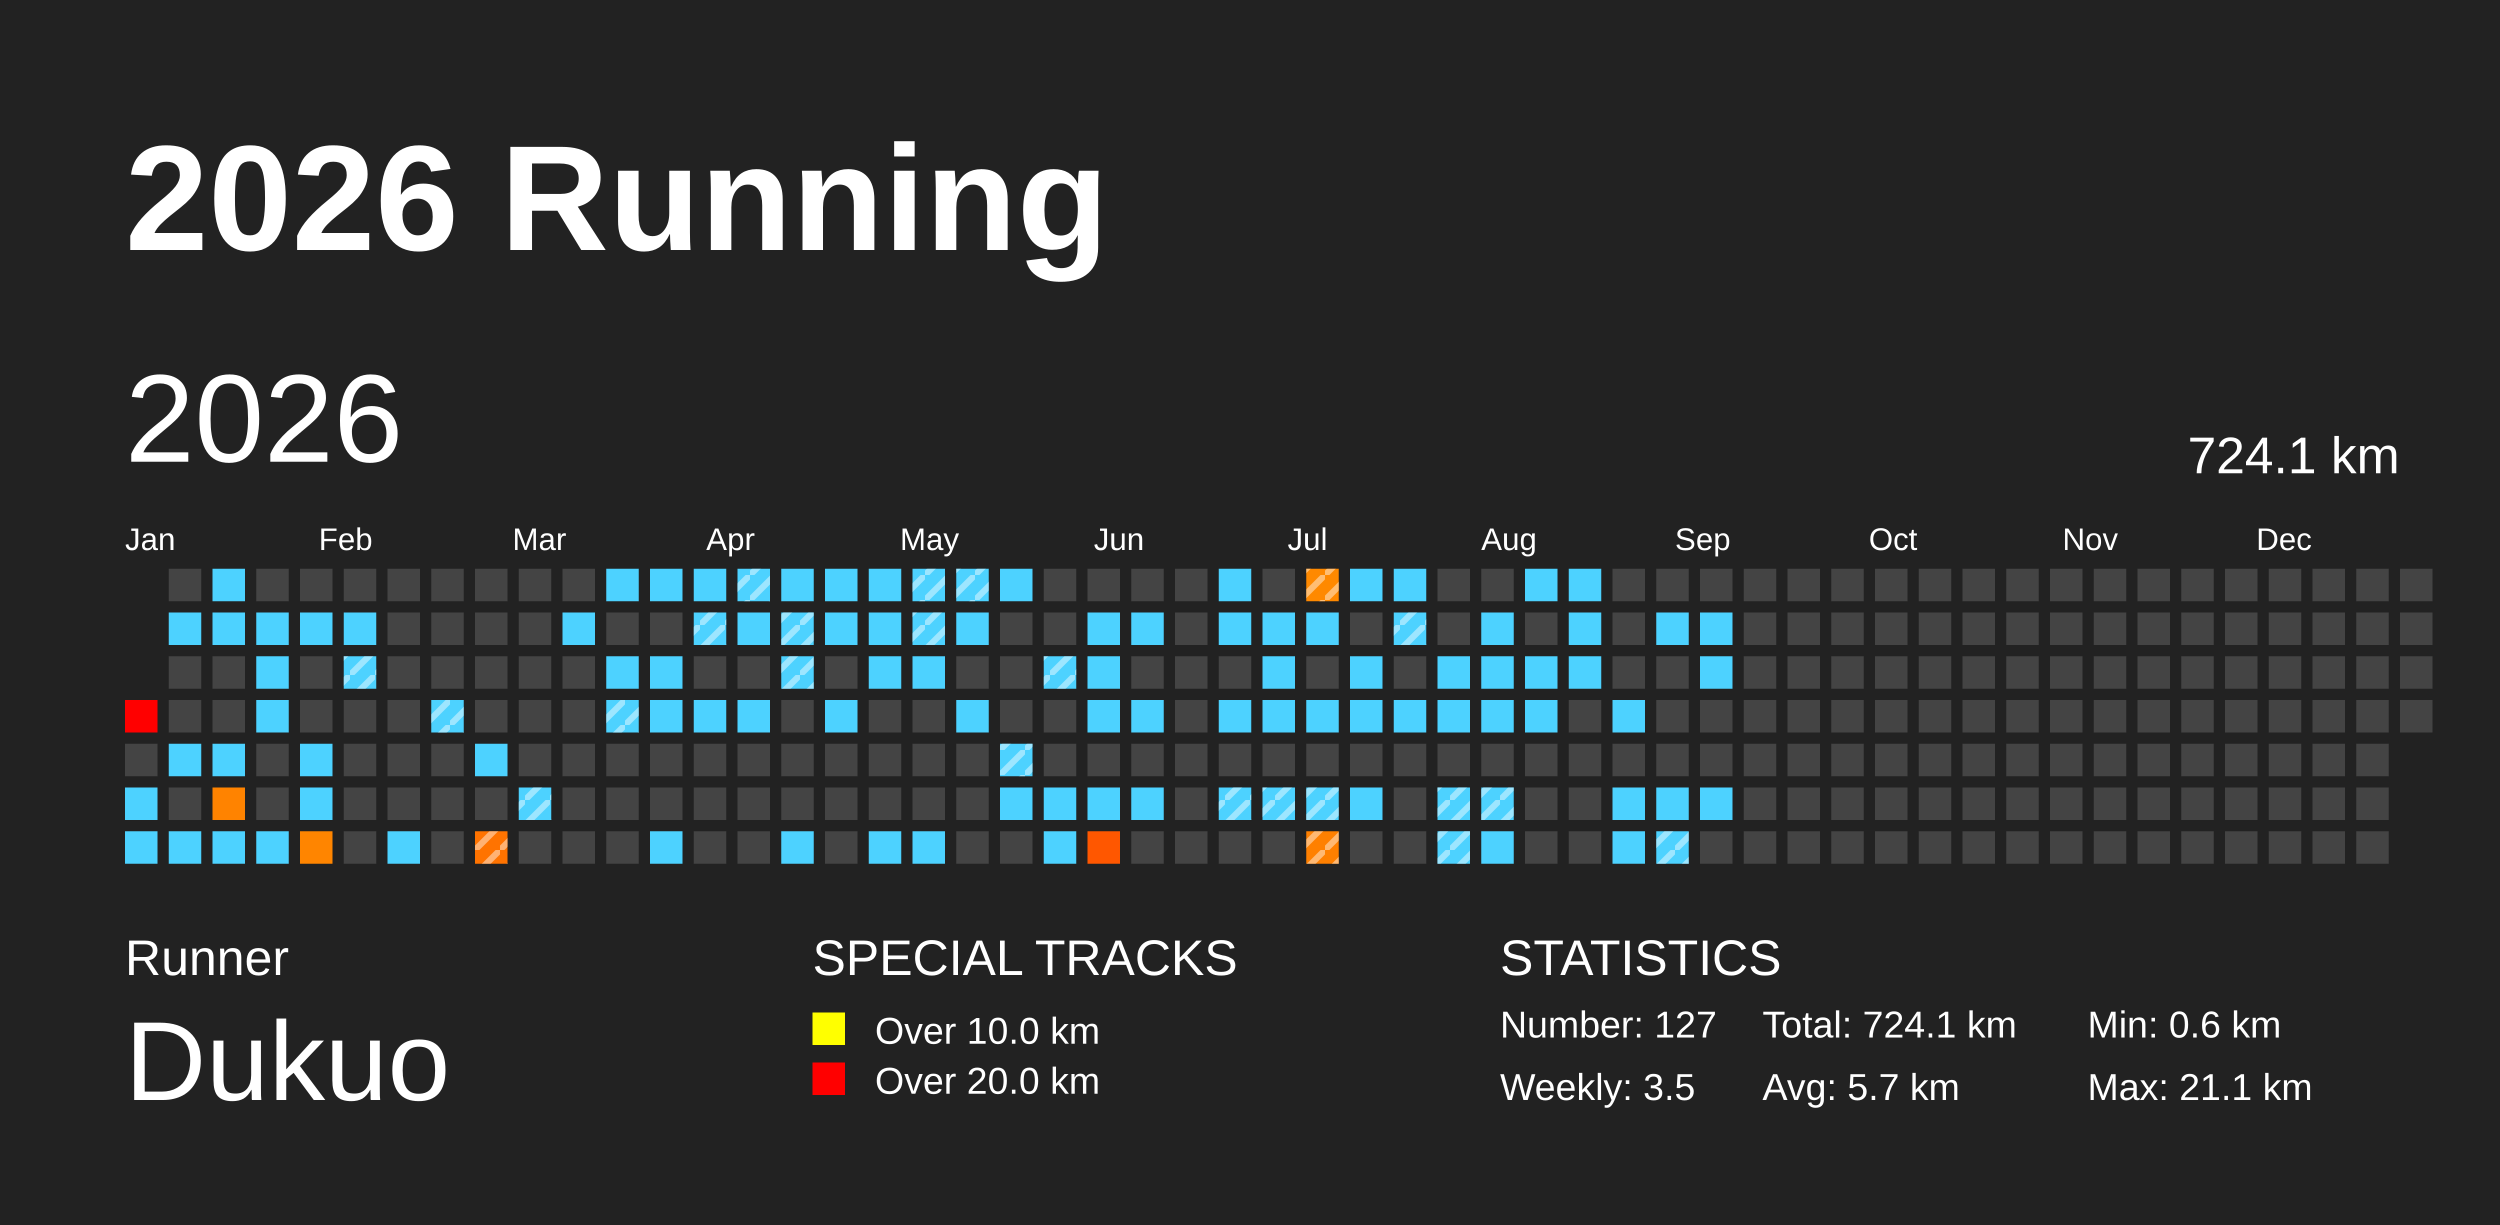
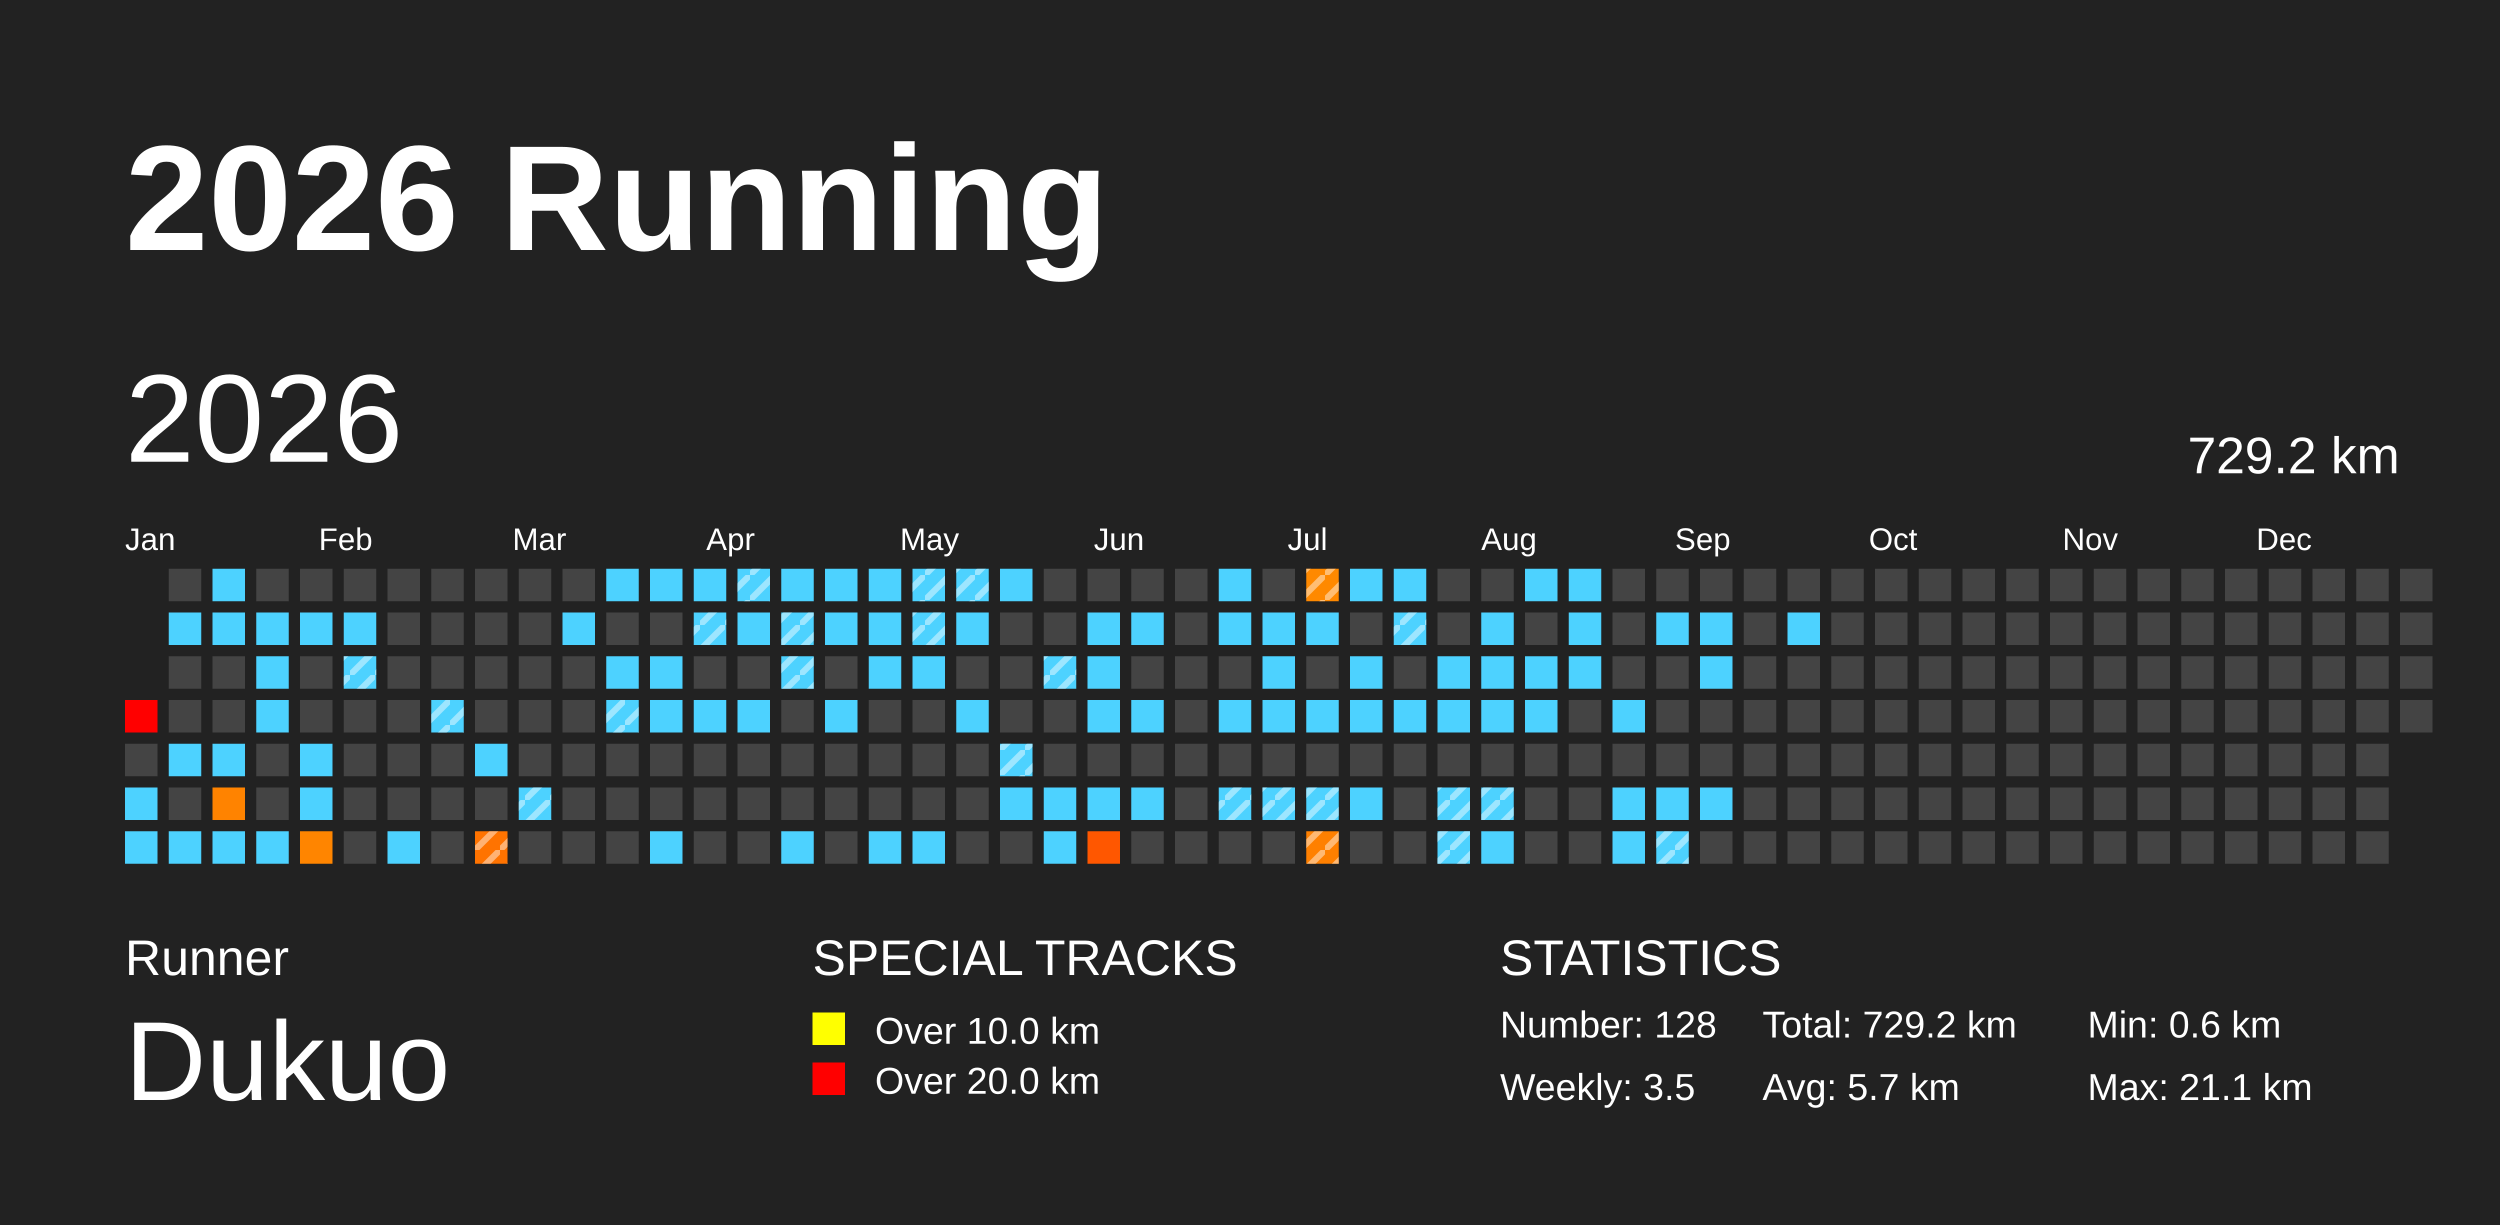
<svg xmlns="http://www.w3.org/2000/svg" baseProfile="full" height="98mm" version="1.1" viewBox="0,0,200,98" width="200mm">
  <defs>
    <pattern height="2" id="indoor-stripe" patternUnits="userSpaceOnUse" width="2">
      <line stroke="white" stroke-opacity="0.45" stroke-width="0.5" x1="0" x2="2" y1="2" y2="0" />
    </pattern>
  </defs>
  <rect fill="#222222" height="98" width="200" x="0" y="0" />
  <text fill="#FFFFFF" style="font-size:12px; font-family:Arial; font-weight:bold;" x="10" y="20">2026 Running</text>
  <text fill="#FFFFFF" style="font-size:4px; font-family:Arial" x="10" y="78">Runner</text>
  <text fill="#FFFFFF" style="font-size:9px; font-family:Arial" x="10" y="88">Dukuo</text>
  <text fill="#FFFFFF" style="font-size:4px; font-family:Arial" x="65" y="78">SPECIAL TRACKS</text>
  <rect fill="yellow" height="2.6" width="2.6" x="65" y="81" />
  <text fill="#FFFFFF" style="font-size:3px; font-family:Arial" x="70" y="83.5">Over 10.0 km</text>
  <rect fill="red" height="2.6" width="2.6" x="65" y="85" />
  <text fill="#FFFFFF" style="font-size:3px; font-family:Arial" x="70" y="87.5">Over 20.0 km</text>
  <text fill="#FFFFFF" style="font-size:4px; font-family:Arial" x="120" y="78">STATISTICS</text>
-   <text fill="#FFFFFF" style="font-size:3px; font-family:Arial" x="120" y="83">Number: 127</text>
+   <text fill="#FFFFFF" style="font-size:3px; font-family:Arial" x="120" y="83">Number: 128</text>
  <text fill="#FFFFFF" style="font-size:3px; font-family:Arial" x="120" y="88">Weekly: 3.5</text>
-   <text fill="#FFFFFF" style="font-size:3px; font-family:Arial" x="141" y="83">Total: 724.1 km</text>
+   <text fill="#FFFFFF" style="font-size:3px; font-family:Arial" x="141" y="83">Total: 729.2 km</text>
  <text fill="#FFFFFF" style="font-size:3px; font-family:Arial" x="141" y="88">Avg: 5.7 km</text>
  <text fill="#FFFFFF" style="font-size:3px; font-family:Arial" x="167" y="83">Min: 0.6 km</text>
  <text fill="#FFFFFF" style="font-size:3px; font-family:Arial" x="167" y="88">Max: 21.1 km</text>
  <text dominant-baseline="hanging" fill="#FFFFFF" style="font-size:10.0px; font-family:Arial;" x="10" y="30">2026</text>
-   <text dominant-baseline="hanging" fill="#FFFFFF" style="font-size:4.125px; font-family:Arial;" x="175" y="35">724.1 km</text>
+   <text dominant-baseline="hanging" fill="#FFFFFF" style="font-size:4.125px; font-family:Arial;" x="175" y="35">729.2 km</text>
  <text fill="#FFFFFF" style="font-size:2.5px; font-family:Arial" x="10.0" y="44">Jan</text>
  <text fill="#FFFFFF" style="font-size:2.5px; font-family:Arial" x="25.5" y="44">Feb</text>
  <text fill="#FFFFFF" style="font-size:2.5px; font-family:Arial" x="41.0" y="44">Mar</text>
  <text fill="#FFFFFF" style="font-size:2.5px; font-family:Arial" x="56.5" y="44">Apr</text>
  <text fill="#FFFFFF" style="font-size:2.5px; font-family:Arial" x="72.0" y="44">May</text>
  <text fill="#FFFFFF" style="font-size:2.5px; font-family:Arial" x="87.5" y="44">Jun</text>
  <text fill="#FFFFFF" style="font-size:2.5px; font-family:Arial" x="103.0" y="44">Jul</text>
  <text fill="#FFFFFF" style="font-size:2.5px; font-family:Arial" x="118.5" y="44">Aug</text>
  <text fill="#FFFFFF" style="font-size:2.5px; font-family:Arial" x="134.0" y="44">Sep</text>
  <text fill="#FFFFFF" style="font-size:2.5px; font-family:Arial" x="149.5" y="44">Oct</text>
  <text fill="#FFFFFF" style="font-size:2.5px; font-family:Arial" x="165.0" y="44">Nov</text>
  <text fill="#FFFFFF" style="font-size:2.5px; font-family:Arial" x="180.5" y="44">Dec</text>
  <rect fill="red" height="2.6" width="2.6" x="10.0" y="56.0" />
  <rect fill="#444444" height="2.6" width="2.6" x="10.0" y="59.5" />
  <rect fill="#4dd2ff" height="2.6" width="2.6" x="10.0" y="63.0" />
  <rect fill="#4dd2ff" height="2.6" width="2.6" x="10.0" y="66.5" />
  <rect fill="#444444" height="2.6" width="2.6" x="13.5" y="45.5" />
  <rect fill="#4dd2ff" height="2.6" width="2.6" x="13.5" y="49.0" />
  <rect fill="#444444" height="2.6" width="2.6" x="13.5" y="52.5" />
  <rect fill="#444444" height="2.6" width="2.6" x="13.5" y="56.0" />
  <rect fill="#4dd2ff" height="2.6" width="2.6" x="13.5" y="59.5" />
  <rect fill="#444444" height="2.6" width="2.6" x="13.5" y="63.0" />
  <rect fill="#4dd2ff" height="2.6" width="2.6" x="13.5" y="66.5" />
  <rect fill="#4dd2ff" height="2.6" width="2.6" x="17.0" y="45.5" />
  <rect fill="#4dd2ff" height="2.6" width="2.6" x="17.0" y="49.0" />
  <rect fill="#444444" height="2.6" width="2.6" x="17.0" y="52.5" />
  <rect fill="#444444" height="2.6" width="2.6" x="17.0" y="56.0" />
  <rect fill="#4dd2ff" height="2.6" width="2.6" x="17.0" y="59.5" />
  <rect fill="#ff8300" height="2.6" width="2.6" x="17.0" y="63.0" />
  <rect fill="#4dd2ff" height="2.6" width="2.6" x="17.0" y="66.5" />
  <rect fill="#444444" height="2.6" width="2.6" x="20.5" y="45.5" />
  <rect fill="#4dd2ff" height="2.6" width="2.6" x="20.5" y="49.0" />
  <rect fill="#4dd2ff" height="2.6" width="2.6" x="20.5" y="52.5" />
  <rect fill="#4dd2ff" height="2.6" width="2.6" x="20.5" y="56.0" />
  <rect fill="#444444" height="2.6" width="2.6" x="20.5" y="59.5" />
  <rect fill="#444444" height="2.6" width="2.6" x="20.5" y="63.0" />
  <rect fill="#4dd2ff" height="2.6" width="2.6" x="20.5" y="66.5" />
  <rect fill="#444444" height="2.6" width="2.6" x="24.0" y="45.5" />
  <rect fill="#4dd2ff" height="2.6" width="2.6" x="24.0" y="49.0" />
  <rect fill="#444444" height="2.6" width="2.6" x="24.0" y="52.5" />
  <rect fill="#444444" height="2.6" width="2.6" x="24.0" y="56.0" />
  <rect fill="#4dd2ff" height="2.6" width="2.6" x="24.0" y="59.5" />
  <rect fill="#4dd2ff" height="2.6" width="2.6" x="24.0" y="63.0" />
  <rect fill="#ff8500" height="2.6" width="2.6" x="24.0" y="66.5" />
  <rect fill="#444444" height="2.6" width="2.6" x="27.5" y="45.5" />
  <rect fill="#4dd2ff" height="2.6" width="2.6" x="27.5" y="49.0" />
  <rect fill="#4dd2ff" height="2.6" width="2.6" x="27.5" y="52.5" />
  <rect fill="url(#indoor-stripe)" height="2.6" style="pointer-events: none;" width="2.6" x="27.5" y="52.5" />
  <rect fill="#444444" height="2.6" width="2.6" x="27.5" y="56.0" />
  <rect fill="#444444" height="2.6" width="2.6" x="27.5" y="59.5" />
  <rect fill="#444444" height="2.6" width="2.6" x="27.5" y="63.0" />
  <rect fill="#444444" height="2.6" width="2.6" x="27.5" y="66.5" />
  <rect fill="#444444" height="2.6" width="2.6" x="31.0" y="45.5" />
  <rect fill="#444444" height="2.6" width="2.6" x="31.0" y="49.0" />
  <rect fill="#444444" height="2.6" width="2.6" x="31.0" y="52.5" />
  <rect fill="#444444" height="2.6" width="2.6" x="31.0" y="56.0" />
  <rect fill="#444444" height="2.6" width="2.6" x="31.0" y="59.5" />
  <rect fill="#444444" height="2.6" width="2.6" x="31.0" y="63.0" />
  <rect fill="#4dd2ff" height="2.6" width="2.6" x="31.0" y="66.5" />
  <rect fill="#444444" height="2.6" width="2.6" x="34.5" y="45.5" />
  <rect fill="#444444" height="2.6" width="2.6" x="34.5" y="49.0" />
  <rect fill="#444444" height="2.6" width="2.6" x="34.5" y="52.5" />
  <rect fill="#4dd2ff" height="2.6" width="2.6" x="34.5" y="56.0" />
  <rect fill="url(#indoor-stripe)" height="2.6" style="pointer-events: none;" width="2.6" x="34.5" y="56.0" />
  <rect fill="#444444" height="2.6" width="2.6" x="34.5" y="59.5" />
  <rect fill="#444444" height="2.6" width="2.6" x="34.5" y="63.0" />
  <rect fill="#444444" height="2.6" width="2.6" x="34.5" y="66.5" />
  <rect fill="#444444" height="2.6" width="2.6" x="38.0" y="45.5" />
  <rect fill="#444444" height="2.6" width="2.6" x="38.0" y="49.0" />
  <rect fill="#444444" height="2.6" width="2.6" x="38.0" y="52.5" />
  <rect fill="#444444" height="2.6" width="2.6" x="38.0" y="56.0" />
  <rect fill="#4dd2ff" height="2.6" width="2.6" x="38.0" y="59.5" />
  <rect fill="#444444" height="2.6" width="2.6" x="38.0" y="63.0" />
  <rect fill="#ff7300" height="2.6" width="2.6" x="38.0" y="66.5" />
  <rect fill="url(#indoor-stripe)" height="2.6" style="pointer-events: none;" width="2.6" x="38.0" y="66.5" />
  <rect fill="#444444" height="2.6" width="2.6" x="41.5" y="45.5" />
  <rect fill="#444444" height="2.6" width="2.6" x="41.5" y="49.0" />
  <rect fill="#444444" height="2.6" width="2.6" x="41.5" y="52.5" />
  <rect fill="#444444" height="2.6" width="2.6" x="41.5" y="56.0" />
  <rect fill="#444444" height="2.6" width="2.6" x="41.5" y="59.5" />
  <rect fill="#4dd2ff" height="2.6" width="2.6" x="41.5" y="63.0" />
  <rect fill="url(#indoor-stripe)" height="2.6" style="pointer-events: none;" width="2.6" x="41.5" y="63.0" />
  <rect fill="#444444" height="2.6" width="2.6" x="41.5" y="66.5" />
  <rect fill="#444444" height="2.6" width="2.6" x="45.0" y="45.5" />
  <rect fill="#4dd2ff" height="2.6" width="2.6" x="45.0" y="49.0" />
  <rect fill="#444444" height="2.6" width="2.6" x="45.0" y="52.5" />
  <rect fill="#444444" height="2.6" width="2.6" x="45.0" y="56.0" />
  <rect fill="#444444" height="2.6" width="2.6" x="45.0" y="59.5" />
  <rect fill="#444444" height="2.6" width="2.6" x="45.0" y="63.0" />
  <rect fill="#444444" height="2.6" width="2.6" x="45.0" y="66.5" />
  <rect fill="#4dd2ff" height="2.6" width="2.6" x="48.5" y="45.5" />
  <rect fill="#444444" height="2.6" width="2.6" x="48.5" y="49.0" />
  <rect fill="#4dd2ff" height="2.6" width="2.6" x="48.5" y="52.5" />
  <rect fill="#4dd2ff" height="2.6" width="2.6" x="48.5" y="56.0" />
  <rect fill="url(#indoor-stripe)" height="2.6" style="pointer-events: none;" width="2.6" x="48.5" y="56.0" />
  <rect fill="#444444" height="2.6" width="2.6" x="48.5" y="59.5" />
  <rect fill="#444444" height="2.6" width="2.6" x="48.5" y="63.0" />
  <rect fill="#444444" height="2.6" width="2.6" x="48.5" y="66.5" />
  <rect fill="#4dd2ff" height="2.6" width="2.6" x="52.0" y="45.5" />
  <rect fill="#444444" height="2.6" width="2.6" x="52.0" y="49.0" />
  <rect fill="#4dd2ff" height="2.6" width="2.6" x="52.0" y="52.5" />
  <rect fill="#4dd2ff" height="2.6" width="2.6" x="52.0" y="56.0" />
  <rect fill="#444444" height="2.6" width="2.6" x="52.0" y="59.5" />
  <rect fill="#444444" height="2.6" width="2.6" x="52.0" y="63.0" />
  <rect fill="#4dd2ff" height="2.6" width="2.6" x="52.0" y="66.5" />
  <rect fill="#4dd2ff" height="2.6" width="2.6" x="55.5" y="45.5" />
  <rect fill="#4dd2ff" height="2.6" width="2.6" x="55.5" y="49.0" />
  <rect fill="url(#indoor-stripe)" height="2.6" style="pointer-events: none;" width="2.6" x="55.5" y="49.0" />
  <rect fill="#444444" height="2.6" width="2.6" x="55.5" y="52.5" />
  <rect fill="#4dd2ff" height="2.6" width="2.6" x="55.5" y="56.0" />
  <rect fill="#444444" height="2.6" width="2.6" x="55.5" y="59.5" />
  <rect fill="#444444" height="2.6" width="2.6" x="55.5" y="63.0" />
  <rect fill="#444444" height="2.6" width="2.6" x="55.5" y="66.5" />
  <rect fill="#4dd2ff" height="2.6" width="2.6" x="59.0" y="45.5" />
  <rect fill="url(#indoor-stripe)" height="2.6" style="pointer-events: none;" width="2.6" x="59.0" y="45.5" />
  <rect fill="#4dd2ff" height="2.6" width="2.6" x="59.0" y="49.0" />
  <rect fill="#444444" height="2.6" width="2.6" x="59.0" y="52.5" />
  <rect fill="#4dd2ff" height="2.6" width="2.6" x="59.0" y="56.0" />
  <rect fill="#444444" height="2.6" width="2.6" x="59.0" y="59.5" />
  <rect fill="#444444" height="2.6" width="2.6" x="59.0" y="63.0" />
  <rect fill="#444444" height="2.6" width="2.6" x="59.0" y="66.5" />
  <rect fill="#4dd2ff" height="2.6" width="2.6" x="62.5" y="45.5" />
  <rect fill="#4dd2ff" height="2.6" width="2.6" x="62.5" y="49.0" />
  <rect fill="url(#indoor-stripe)" height="2.6" style="pointer-events: none;" width="2.6" x="62.5" y="49.0" />
  <rect fill="#4dd2ff" height="2.6" width="2.6" x="62.5" y="52.5" />
  <rect fill="url(#indoor-stripe)" height="2.6" style="pointer-events: none;" width="2.6" x="62.5" y="52.5" />
  <rect fill="#444444" height="2.6" width="2.6" x="62.5" y="56.0" />
  <rect fill="#444444" height="2.6" width="2.6" x="62.5" y="59.5" />
  <rect fill="#444444" height="2.6" width="2.6" x="62.5" y="63.0" />
  <rect fill="#4dd2ff" height="2.6" width="2.6" x="62.5" y="66.5" />
  <rect fill="#4dd2ff" height="2.6" width="2.6" x="66.0" y="45.5" />
  <rect fill="#4dd2ff" height="2.6" width="2.6" x="66.0" y="49.0" />
  <rect fill="#444444" height="2.6" width="2.6" x="66.0" y="52.5" />
  <rect fill="#4dd2ff" height="2.6" width="2.6" x="66.0" y="56.0" />
  <rect fill="#444444" height="2.6" width="2.6" x="66.0" y="59.5" />
  <rect fill="#444444" height="2.6" width="2.6" x="66.0" y="63.0" />
  <rect fill="#444444" height="2.6" width="2.6" x="66.0" y="66.5" />
  <rect fill="#4dd2ff" height="2.6" width="2.6" x="69.5" y="45.5" />
  <rect fill="#4dd2ff" height="2.6" width="2.6" x="69.5" y="49.0" />
  <rect fill="#4dd2ff" height="2.6" width="2.6" x="69.5" y="52.5" />
  <rect fill="#444444" height="2.6" width="2.6" x="69.5" y="56.0" />
  <rect fill="#444444" height="2.6" width="2.6" x="69.5" y="59.5" />
  <rect fill="#444444" height="2.6" width="2.6" x="69.5" y="63.0" />
  <rect fill="#4dd2ff" height="2.6" width="2.6" x="69.5" y="66.5" />
  <rect fill="#4dd2ff" height="2.6" width="2.6" x="73.0" y="45.5" />
  <rect fill="url(#indoor-stripe)" height="2.6" style="pointer-events: none;" width="2.6" x="73.0" y="45.5" />
  <rect fill="#4dd2ff" height="2.6" width="2.6" x="73.0" y="49.0" />
  <rect fill="url(#indoor-stripe)" height="2.6" style="pointer-events: none;" width="2.6" x="73.0" y="49.0" />
  <rect fill="#4dd2ff" height="2.6" width="2.6" x="73.0" y="52.5" />
  <rect fill="#444444" height="2.6" width="2.6" x="73.0" y="56.0" />
  <rect fill="#444444" height="2.6" width="2.6" x="73.0" y="59.5" />
  <rect fill="#444444" height="2.6" width="2.6" x="73.0" y="63.0" />
  <rect fill="#4dd2ff" height="2.6" width="2.6" x="73.0" y="66.5" />
  <rect fill="#4dd2ff" height="2.6" width="2.6" x="76.5" y="45.5" />
  <rect fill="url(#indoor-stripe)" height="2.6" style="pointer-events: none;" width="2.6" x="76.5" y="45.5" />
  <rect fill="#4dd2ff" height="2.6" width="2.6" x="76.5" y="49.0" />
  <rect fill="#444444" height="2.6" width="2.6" x="76.5" y="52.5" />
  <rect fill="#4dd2ff" height="2.6" width="2.6" x="76.5" y="56.0" />
  <rect fill="#444444" height="2.6" width="2.6" x="76.5" y="59.5" />
  <rect fill="#444444" height="2.6" width="2.6" x="76.5" y="63.0" />
  <rect fill="#444444" height="2.6" width="2.6" x="76.5" y="66.5" />
  <rect fill="#4dd2ff" height="2.6" width="2.6" x="80.0" y="45.5" />
  <rect fill="#444444" height="2.6" width="2.6" x="80.0" y="49.0" />
  <rect fill="#444444" height="2.6" width="2.6" x="80.0" y="52.5" />
  <rect fill="#444444" height="2.6" width="2.6" x="80.0" y="56.0" />
  <rect fill="#4dd2ff" height="2.6" width="2.6" x="80.0" y="59.5" />
  <rect fill="url(#indoor-stripe)" height="2.6" style="pointer-events: none;" width="2.6" x="80.0" y="59.5" />
  <rect fill="#4dd2ff" height="2.6" width="2.6" x="80.0" y="63.0" />
  <rect fill="#444444" height="2.6" width="2.6" x="80.0" y="66.5" />
  <rect fill="#444444" height="2.6" width="2.6" x="83.5" y="45.5" />
  <rect fill="#444444" height="2.6" width="2.6" x="83.5" y="49.0" />
  <rect fill="#4dd2ff" height="2.6" width="2.6" x="83.5" y="52.5" />
  <rect fill="url(#indoor-stripe)" height="2.6" style="pointer-events: none;" width="2.6" x="83.5" y="52.5" />
  <rect fill="#444444" height="2.6" width="2.6" x="83.5" y="56.0" />
  <rect fill="#444444" height="2.6" width="2.6" x="83.5" y="59.5" />
  <rect fill="#4dd2ff" height="2.6" width="2.6" x="83.5" y="63.0" />
  <rect fill="#4dd2ff" height="2.6" width="2.6" x="83.5" y="66.5" />
  <rect fill="#444444" height="2.6" width="2.6" x="87.0" y="45.5" />
  <rect fill="#4dd2ff" height="2.6" width="2.6" x="87.0" y="49.0" />
  <rect fill="#4dd2ff" height="2.6" width="2.6" x="87.0" y="52.5" />
  <rect fill="#4dd2ff" height="2.6" width="2.6" x="87.0" y="56.0" />
  <rect fill="#444444" height="2.6" width="2.6" x="87.0" y="59.5" />
  <rect fill="#4dd2ff" height="2.6" width="2.6" x="87.0" y="63.0" />
  <rect fill="#ff5700" height="2.6" width="2.6" x="87.0" y="66.5" />
  <rect fill="#444444" height="2.6" width="2.6" x="90.5" y="45.5" />
  <rect fill="#4dd2ff" height="2.6" width="2.6" x="90.5" y="49.0" />
  <rect fill="#444444" height="2.6" width="2.6" x="90.5" y="52.5" />
  <rect fill="#4dd2ff" height="2.6" width="2.6" x="90.5" y="56.0" />
  <rect fill="#444444" height="2.6" width="2.6" x="90.5" y="59.5" />
  <rect fill="#4dd2ff" height="2.6" width="2.6" x="90.5" y="63.0" />
  <rect fill="#444444" height="2.6" width="2.6" x="90.5" y="66.5" />
  <rect fill="#444444" height="2.6" width="2.6" x="94.0" y="45.5" />
  <rect fill="#444444" height="2.6" width="2.6" x="94.0" y="49.0" />
  <rect fill="#444444" height="2.6" width="2.6" x="94.0" y="52.5" />
  <rect fill="#444444" height="2.6" width="2.6" x="94.0" y="56.0" />
  <rect fill="#444444" height="2.6" width="2.6" x="94.0" y="59.5" />
  <rect fill="#444444" height="2.6" width="2.6" x="94.0" y="63.0" />
  <rect fill="#444444" height="2.6" width="2.6" x="94.0" y="66.5" />
  <rect fill="#4dd2ff" height="2.6" width="2.6" x="97.5" y="45.5" />
  <rect fill="#4dd2ff" height="2.6" width="2.6" x="97.5" y="49.0" />
  <rect fill="#444444" height="2.6" width="2.6" x="97.5" y="52.5" />
  <rect fill="#4dd2ff" height="2.6" width="2.6" x="97.5" y="56.0" />
  <rect fill="#444444" height="2.6" width="2.6" x="97.5" y="59.5" />
  <rect fill="#4dd2ff" height="2.6" width="2.6" x="97.5" y="63.0" />
  <rect fill="url(#indoor-stripe)" height="2.6" style="pointer-events: none;" width="2.6" x="97.5" y="63.0" />
  <rect fill="#444444" height="2.6" width="2.6" x="97.5" y="66.5" />
  <rect fill="#444444" height="2.6" width="2.6" x="101.0" y="45.5" />
  <rect fill="#4dd2ff" height="2.6" width="2.6" x="101.0" y="49.0" />
  <rect fill="#4dd2ff" height="2.6" width="2.6" x="101.0" y="52.5" />
  <rect fill="#4dd2ff" height="2.6" width="2.6" x="101.0" y="56.0" />
  <rect fill="#444444" height="2.6" width="2.6" x="101.0" y="59.5" />
  <rect fill="#4dd2ff" height="2.6" width="2.6" x="101.0" y="63.0" />
  <rect fill="url(#indoor-stripe)" height="2.6" style="pointer-events: none;" width="2.6" x="101.0" y="63.0" />
  <rect fill="#444444" height="2.6" width="2.6" x="101.0" y="66.5" />
  <rect fill="#ff8900" height="2.6" width="2.6" x="104.5" y="45.5" />
  <rect fill="url(#indoor-stripe)" height="2.6" style="pointer-events: none;" width="2.6" x="104.5" y="45.5" />
  <rect fill="#4dd2ff" height="2.6" width="2.6" x="104.5" y="49.0" />
  <rect fill="#444444" height="2.6" width="2.6" x="104.5" y="52.5" />
  <rect fill="#4dd2ff" height="2.6" width="2.6" x="104.5" y="56.0" />
  <rect fill="#444444" height="2.6" width="2.6" x="104.5" y="59.5" />
  <rect fill="#4dd2ff" height="2.6" width="2.6" x="104.5" y="63.0" />
  <rect fill="url(#indoor-stripe)" height="2.6" style="pointer-events: none;" width="2.6" x="104.5" y="63.0" />
  <rect fill="#ff8000" height="2.6" width="2.6" x="104.5" y="66.5" />
  <rect fill="url(#indoor-stripe)" height="2.6" style="pointer-events: none;" width="2.6" x="104.5" y="66.5" />
  <rect fill="#4dd2ff" height="2.6" width="2.6" x="108.0" y="45.5" />
  <rect fill="#444444" height="2.6" width="2.6" x="108.0" y="49.0" />
  <rect fill="#4dd2ff" height="2.6" width="2.6" x="108.0" y="52.5" />
  <rect fill="#4dd2ff" height="2.6" width="2.6" x="108.0" y="56.0" />
  <rect fill="#444444" height="2.6" width="2.6" x="108.0" y="59.5" />
  <rect fill="#4dd2ff" height="2.6" width="2.6" x="108.0" y="63.0" />
  <rect fill="#444444" height="2.6" width="2.6" x="108.0" y="66.5" />
  <rect fill="#4dd2ff" height="2.6" width="2.6" x="111.5" y="45.5" />
  <rect fill="#4dd2ff" height="2.6" width="2.6" x="111.5" y="49.0" />
  <rect fill="url(#indoor-stripe)" height="2.6" style="pointer-events: none;" width="2.6" x="111.5" y="49.0" />
  <rect fill="#444444" height="2.6" width="2.6" x="111.5" y="52.5" />
  <rect fill="#4dd2ff" height="2.6" width="2.6" x="111.5" y="56.0" />
  <rect fill="#444444" height="2.6" width="2.6" x="111.5" y="59.5" />
  <rect fill="#444444" height="2.6" width="2.6" x="111.5" y="63.0" />
  <rect fill="#444444" height="2.6" width="2.6" x="111.5" y="66.5" />
  <rect fill="#444444" height="2.6" width="2.6" x="115.0" y="45.5" />
  <rect fill="#444444" height="2.6" width="2.6" x="115.0" y="49.0" />
  <rect fill="#4dd2ff" height="2.6" width="2.6" x="115.0" y="52.5" />
  <rect fill="#4dd2ff" height="2.6" width="2.6" x="115.0" y="56.0" />
  <rect fill="#444444" height="2.6" width="2.6" x="115.0" y="59.5" />
  <rect fill="#4dd2ff" height="2.6" width="2.6" x="115.0" y="63.0" />
  <rect fill="url(#indoor-stripe)" height="2.6" style="pointer-events: none;" width="2.6" x="115.0" y="63.0" />
  <rect fill="#4dd2ff" height="2.6" width="2.6" x="115.0" y="66.5" />
  <rect fill="url(#indoor-stripe)" height="2.6" style="pointer-events: none;" width="2.6" x="115.0" y="66.5" />
  <rect fill="#444444" height="2.6" width="2.6" x="118.5" y="45.5" />
  <rect fill="#4dd2ff" height="2.6" width="2.6" x="118.5" y="49.0" />
  <rect fill="#4dd2ff" height="2.6" width="2.6" x="118.5" y="52.5" />
  <rect fill="#4dd2ff" height="2.6" width="2.6" x="118.5" y="56.0" />
  <rect fill="#444444" height="2.6" width="2.6" x="118.5" y="59.5" />
  <rect fill="#4dd2ff" height="2.6" width="2.6" x="118.5" y="63.0" />
  <rect fill="url(#indoor-stripe)" height="2.6" style="pointer-events: none;" width="2.6" x="118.5" y="63.0" />
  <rect fill="#4dd2ff" height="2.6" width="2.6" x="118.5" y="66.5" />
  <rect fill="#4dd2ff" height="2.6" width="2.6" x="122.0" y="45.5" />
  <rect fill="#444444" height="2.6" width="2.6" x="122.0" y="49.0" />
  <rect fill="#4dd2ff" height="2.6" width="2.6" x="122.0" y="52.5" />
  <rect fill="#4dd2ff" height="2.6" width="2.6" x="122.0" y="56.0" />
  <rect fill="#444444" height="2.6" width="2.6" x="122.0" y="59.5" />
  <rect fill="#444444" height="2.6" width="2.6" x="122.0" y="63.0" />
  <rect fill="#444444" height="2.6" width="2.6" x="122.0" y="66.5" />
  <rect fill="#4dd2ff" height="2.6" width="2.6" x="125.5" y="45.5" />
  <rect fill="#4dd2ff" height="2.6" width="2.6" x="125.5" y="49.0" />
  <rect fill="#4dd2ff" height="2.6" width="2.6" x="125.5" y="52.5" />
  <rect fill="#444444" height="2.6" width="2.6" x="125.5" y="56.0" />
  <rect fill="#444444" height="2.6" width="2.6" x="125.5" y="59.5" />
  <rect fill="#444444" height="2.6" width="2.6" x="125.5" y="63.0" />
  <rect fill="#444444" height="2.6" width="2.6" x="125.5" y="66.5" />
  <rect fill="#444444" height="2.6" width="2.6" x="129.0" y="45.5" />
  <rect fill="#444444" height="2.6" width="2.6" x="129.0" y="49.0" />
  <rect fill="#444444" height="2.6" width="2.6" x="129.0" y="52.5" />
  <rect fill="#4dd2ff" height="2.6" width="2.6" x="129.0" y="56.0" />
  <rect fill="#444444" height="2.6" width="2.6" x="129.0" y="59.5" />
  <rect fill="#4dd2ff" height="2.6" width="2.6" x="129.0" y="63.0" />
  <rect fill="#4dd2ff" height="2.6" width="2.6" x="129.0" y="66.5" />
  <rect fill="#444444" height="2.6" width="2.6" x="132.5" y="45.5" />
  <rect fill="#4dd2ff" height="2.6" width="2.6" x="132.5" y="49.0" />
  <rect fill="#444444" height="2.6" width="2.6" x="132.5" y="52.5" />
  <rect fill="#444444" height="2.6" width="2.6" x="132.5" y="56.0" />
  <rect fill="#444444" height="2.6" width="2.6" x="132.5" y="59.5" />
  <rect fill="#4dd2ff" height="2.6" width="2.6" x="132.5" y="63.0" />
  <rect fill="#4dd2ff" height="2.6" width="2.6" x="132.5" y="66.5" />
  <rect fill="url(#indoor-stripe)" height="2.6" style="pointer-events: none;" width="2.6" x="132.5" y="66.5" />
  <rect fill="#444444" height="2.6" width="2.6" x="136.0" y="45.5" />
  <rect fill="#4dd2ff" height="2.6" width="2.6" x="136.0" y="49.0" />
  <rect fill="#4dd2ff" height="2.6" width="2.6" x="136.0" y="52.5" />
  <rect fill="#444444" height="2.6" width="2.6" x="136.0" y="56.0" />
  <rect fill="#444444" height="2.6" width="2.6" x="136.0" y="59.5" />
  <rect fill="#4dd2ff" height="2.6" width="2.6" x="136.0" y="63.0" />
  <rect fill="#444444" height="2.6" width="2.6" x="136.0" y="66.5" />
  <rect fill="#444444" height="2.6" width="2.6" x="139.5" y="45.5" />
  <rect fill="#444444" height="2.6" width="2.6" x="139.5" y="49.0" />
  <rect fill="#444444" height="2.6" width="2.6" x="139.5" y="52.5" />
  <rect fill="#444444" height="2.6" width="2.6" x="139.5" y="56.0" />
  <rect fill="#444444" height="2.6" width="2.6" x="139.5" y="59.5" />
  <rect fill="#444444" height="2.6" width="2.6" x="139.5" y="63.0" />
  <rect fill="#444444" height="2.6" width="2.6" x="139.5" y="66.5" />
  <rect fill="#444444" height="2.6" width="2.6" x="143.0" y="45.5" />
-   <rect fill="#444444" height="2.6" width="2.6" x="143.0" y="49.0" />
+   <rect fill="#4dd2ff" height="2.6" width="2.6" x="143.0" y="49.0" />
  <rect fill="#444444" height="2.6" width="2.6" x="143.0" y="52.5" />
  <rect fill="#444444" height="2.6" width="2.6" x="143.0" y="56.0" />
  <rect fill="#444444" height="2.6" width="2.6" x="143.0" y="59.5" />
  <rect fill="#444444" height="2.6" width="2.6" x="143.0" y="63.0" />
  <rect fill="#444444" height="2.6" width="2.6" x="143.0" y="66.5" />
  <rect fill="#444444" height="2.6" width="2.6" x="146.5" y="45.5" />
  <rect fill="#444444" height="2.6" width="2.6" x="146.5" y="49.0" />
  <rect fill="#444444" height="2.6" width="2.6" x="146.5" y="52.5" />
  <rect fill="#444444" height="2.6" width="2.6" x="146.5" y="56.0" />
  <rect fill="#444444" height="2.6" width="2.6" x="146.5" y="59.5" />
  <rect fill="#444444" height="2.6" width="2.6" x="146.5" y="63.0" />
  <rect fill="#444444" height="2.6" width="2.6" x="146.5" y="66.5" />
  <rect fill="#444444" height="2.6" width="2.6" x="150.0" y="45.5" />
  <rect fill="#444444" height="2.6" width="2.6" x="150.0" y="49.0" />
  <rect fill="#444444" height="2.6" width="2.6" x="150.0" y="52.5" />
  <rect fill="#444444" height="2.6" width="2.6" x="150.0" y="56.0" />
  <rect fill="#444444" height="2.6" width="2.6" x="150.0" y="59.5" />
  <rect fill="#444444" height="2.6" width="2.6" x="150.0" y="63.0" />
  <rect fill="#444444" height="2.6" width="2.6" x="150.0" y="66.5" />
  <rect fill="#444444" height="2.6" width="2.6" x="153.5" y="45.5" />
  <rect fill="#444444" height="2.6" width="2.6" x="153.5" y="49.0" />
  <rect fill="#444444" height="2.6" width="2.6" x="153.5" y="52.5" />
  <rect fill="#444444" height="2.6" width="2.6" x="153.5" y="56.0" />
  <rect fill="#444444" height="2.6" width="2.6" x="153.5" y="59.5" />
  <rect fill="#444444" height="2.6" width="2.6" x="153.5" y="63.0" />
  <rect fill="#444444" height="2.6" width="2.6" x="153.5" y="66.5" />
  <rect fill="#444444" height="2.6" width="2.6" x="157.0" y="45.5" />
  <rect fill="#444444" height="2.6" width="2.6" x="157.0" y="49.0" />
  <rect fill="#444444" height="2.6" width="2.6" x="157.0" y="52.5" />
  <rect fill="#444444" height="2.6" width="2.6" x="157.0" y="56.0" />
  <rect fill="#444444" height="2.6" width="2.6" x="157.0" y="59.5" />
  <rect fill="#444444" height="2.6" width="2.6" x="157.0" y="63.0" />
  <rect fill="#444444" height="2.6" width="2.6" x="157.0" y="66.5" />
  <rect fill="#444444" height="2.6" width="2.6" x="160.5" y="45.5" />
  <rect fill="#444444" height="2.6" width="2.6" x="160.5" y="49.0" />
  <rect fill="#444444" height="2.6" width="2.6" x="160.5" y="52.5" />
  <rect fill="#444444" height="2.6" width="2.6" x="160.5" y="56.0" />
  <rect fill="#444444" height="2.6" width="2.6" x="160.5" y="59.5" />
  <rect fill="#444444" height="2.6" width="2.6" x="160.5" y="63.0" />
  <rect fill="#444444" height="2.6" width="2.6" x="160.5" y="66.5" />
  <rect fill="#444444" height="2.6" width="2.6" x="164.0" y="45.5" />
  <rect fill="#444444" height="2.6" width="2.6" x="164.0" y="49.0" />
  <rect fill="#444444" height="2.6" width="2.6" x="164.0" y="52.5" />
  <rect fill="#444444" height="2.6" width="2.6" x="164.0" y="56.0" />
  <rect fill="#444444" height="2.6" width="2.6" x="164.0" y="59.5" />
  <rect fill="#444444" height="2.6" width="2.6" x="164.0" y="63.0" />
  <rect fill="#444444" height="2.6" width="2.6" x="164.0" y="66.5" />
  <rect fill="#444444" height="2.6" width="2.6" x="167.5" y="45.5" />
  <rect fill="#444444" height="2.6" width="2.6" x="167.5" y="49.0" />
  <rect fill="#444444" height="2.6" width="2.6" x="167.5" y="52.5" />
  <rect fill="#444444" height="2.6" width="2.6" x="167.5" y="56.0" />
  <rect fill="#444444" height="2.6" width="2.6" x="167.5" y="59.5" />
  <rect fill="#444444" height="2.6" width="2.6" x="167.5" y="63.0" />
  <rect fill="#444444" height="2.6" width="2.6" x="167.5" y="66.5" />
  <rect fill="#444444" height="2.6" width="2.6" x="171.0" y="45.5" />
  <rect fill="#444444" height="2.6" width="2.6" x="171.0" y="49.0" />
  <rect fill="#444444" height="2.6" width="2.6" x="171.0" y="52.5" />
  <rect fill="#444444" height="2.6" width="2.6" x="171.0" y="56.0" />
  <rect fill="#444444" height="2.6" width="2.6" x="171.0" y="59.5" />
  <rect fill="#444444" height="2.6" width="2.6" x="171.0" y="63.0" />
  <rect fill="#444444" height="2.6" width="2.6" x="171.0" y="66.5" />
  <rect fill="#444444" height="2.6" width="2.6" x="174.5" y="45.5" />
  <rect fill="#444444" height="2.6" width="2.6" x="174.5" y="49.0" />
  <rect fill="#444444" height="2.6" width="2.6" x="174.5" y="52.5" />
  <rect fill="#444444" height="2.6" width="2.6" x="174.5" y="56.0" />
  <rect fill="#444444" height="2.6" width="2.6" x="174.5" y="59.5" />
  <rect fill="#444444" height="2.6" width="2.6" x="174.5" y="63.0" />
  <rect fill="#444444" height="2.6" width="2.6" x="174.5" y="66.5" />
  <rect fill="#444444" height="2.6" width="2.6" x="178.0" y="45.5" />
  <rect fill="#444444" height="2.6" width="2.6" x="178.0" y="49.0" />
  <rect fill="#444444" height="2.6" width="2.6" x="178.0" y="52.5" />
  <rect fill="#444444" height="2.6" width="2.6" x="178.0" y="56.0" />
  <rect fill="#444444" height="2.6" width="2.6" x="178.0" y="59.5" />
  <rect fill="#444444" height="2.6" width="2.6" x="178.0" y="63.0" />
  <rect fill="#444444" height="2.6" width="2.6" x="178.0" y="66.5" />
  <rect fill="#444444" height="2.6" width="2.6" x="181.5" y="45.5" />
  <rect fill="#444444" height="2.6" width="2.6" x="181.5" y="49.0" />
  <rect fill="#444444" height="2.6" width="2.6" x="181.5" y="52.5" />
  <rect fill="#444444" height="2.6" width="2.6" x="181.5" y="56.0" />
  <rect fill="#444444" height="2.6" width="2.6" x="181.5" y="59.5" />
  <rect fill="#444444" height="2.6" width="2.6" x="181.5" y="63.0" />
  <rect fill="#444444" height="2.6" width="2.6" x="181.5" y="66.5" />
  <rect fill="#444444" height="2.6" width="2.6" x="185.0" y="45.5" />
  <rect fill="#444444" height="2.6" width="2.6" x="185.0" y="49.0" />
  <rect fill="#444444" height="2.6" width="2.6" x="185.0" y="52.5" />
  <rect fill="#444444" height="2.6" width="2.6" x="185.0" y="56.0" />
  <rect fill="#444444" height="2.6" width="2.6" x="185.0" y="59.5" />
  <rect fill="#444444" height="2.6" width="2.6" x="185.0" y="63.0" />
  <rect fill="#444444" height="2.6" width="2.6" x="185.0" y="66.5" />
  <rect fill="#444444" height="2.6" width="2.6" x="188.5" y="45.5" />
  <rect fill="#444444" height="2.6" width="2.6" x="188.5" y="49.0" />
  <rect fill="#444444" height="2.6" width="2.6" x="188.5" y="52.5" />
  <rect fill="#444444" height="2.6" width="2.6" x="188.5" y="56.0" />
  <rect fill="#444444" height="2.6" width="2.6" x="188.5" y="59.5" />
  <rect fill="#444444" height="2.6" width="2.6" x="188.5" y="63.0" />
  <rect fill="#444444" height="2.6" width="2.6" x="188.5" y="66.5" />
  <rect fill="#444444" height="2.6" width="2.6" x="192.0" y="45.5" />
  <rect fill="#444444" height="2.6" width="2.6" x="192.0" y="49.0" />
  <rect fill="#444444" height="2.6" width="2.6" x="192.0" y="52.5" />
  <rect fill="#444444" height="2.6" width="2.6" x="192.0" y="56.0" />
</svg>
